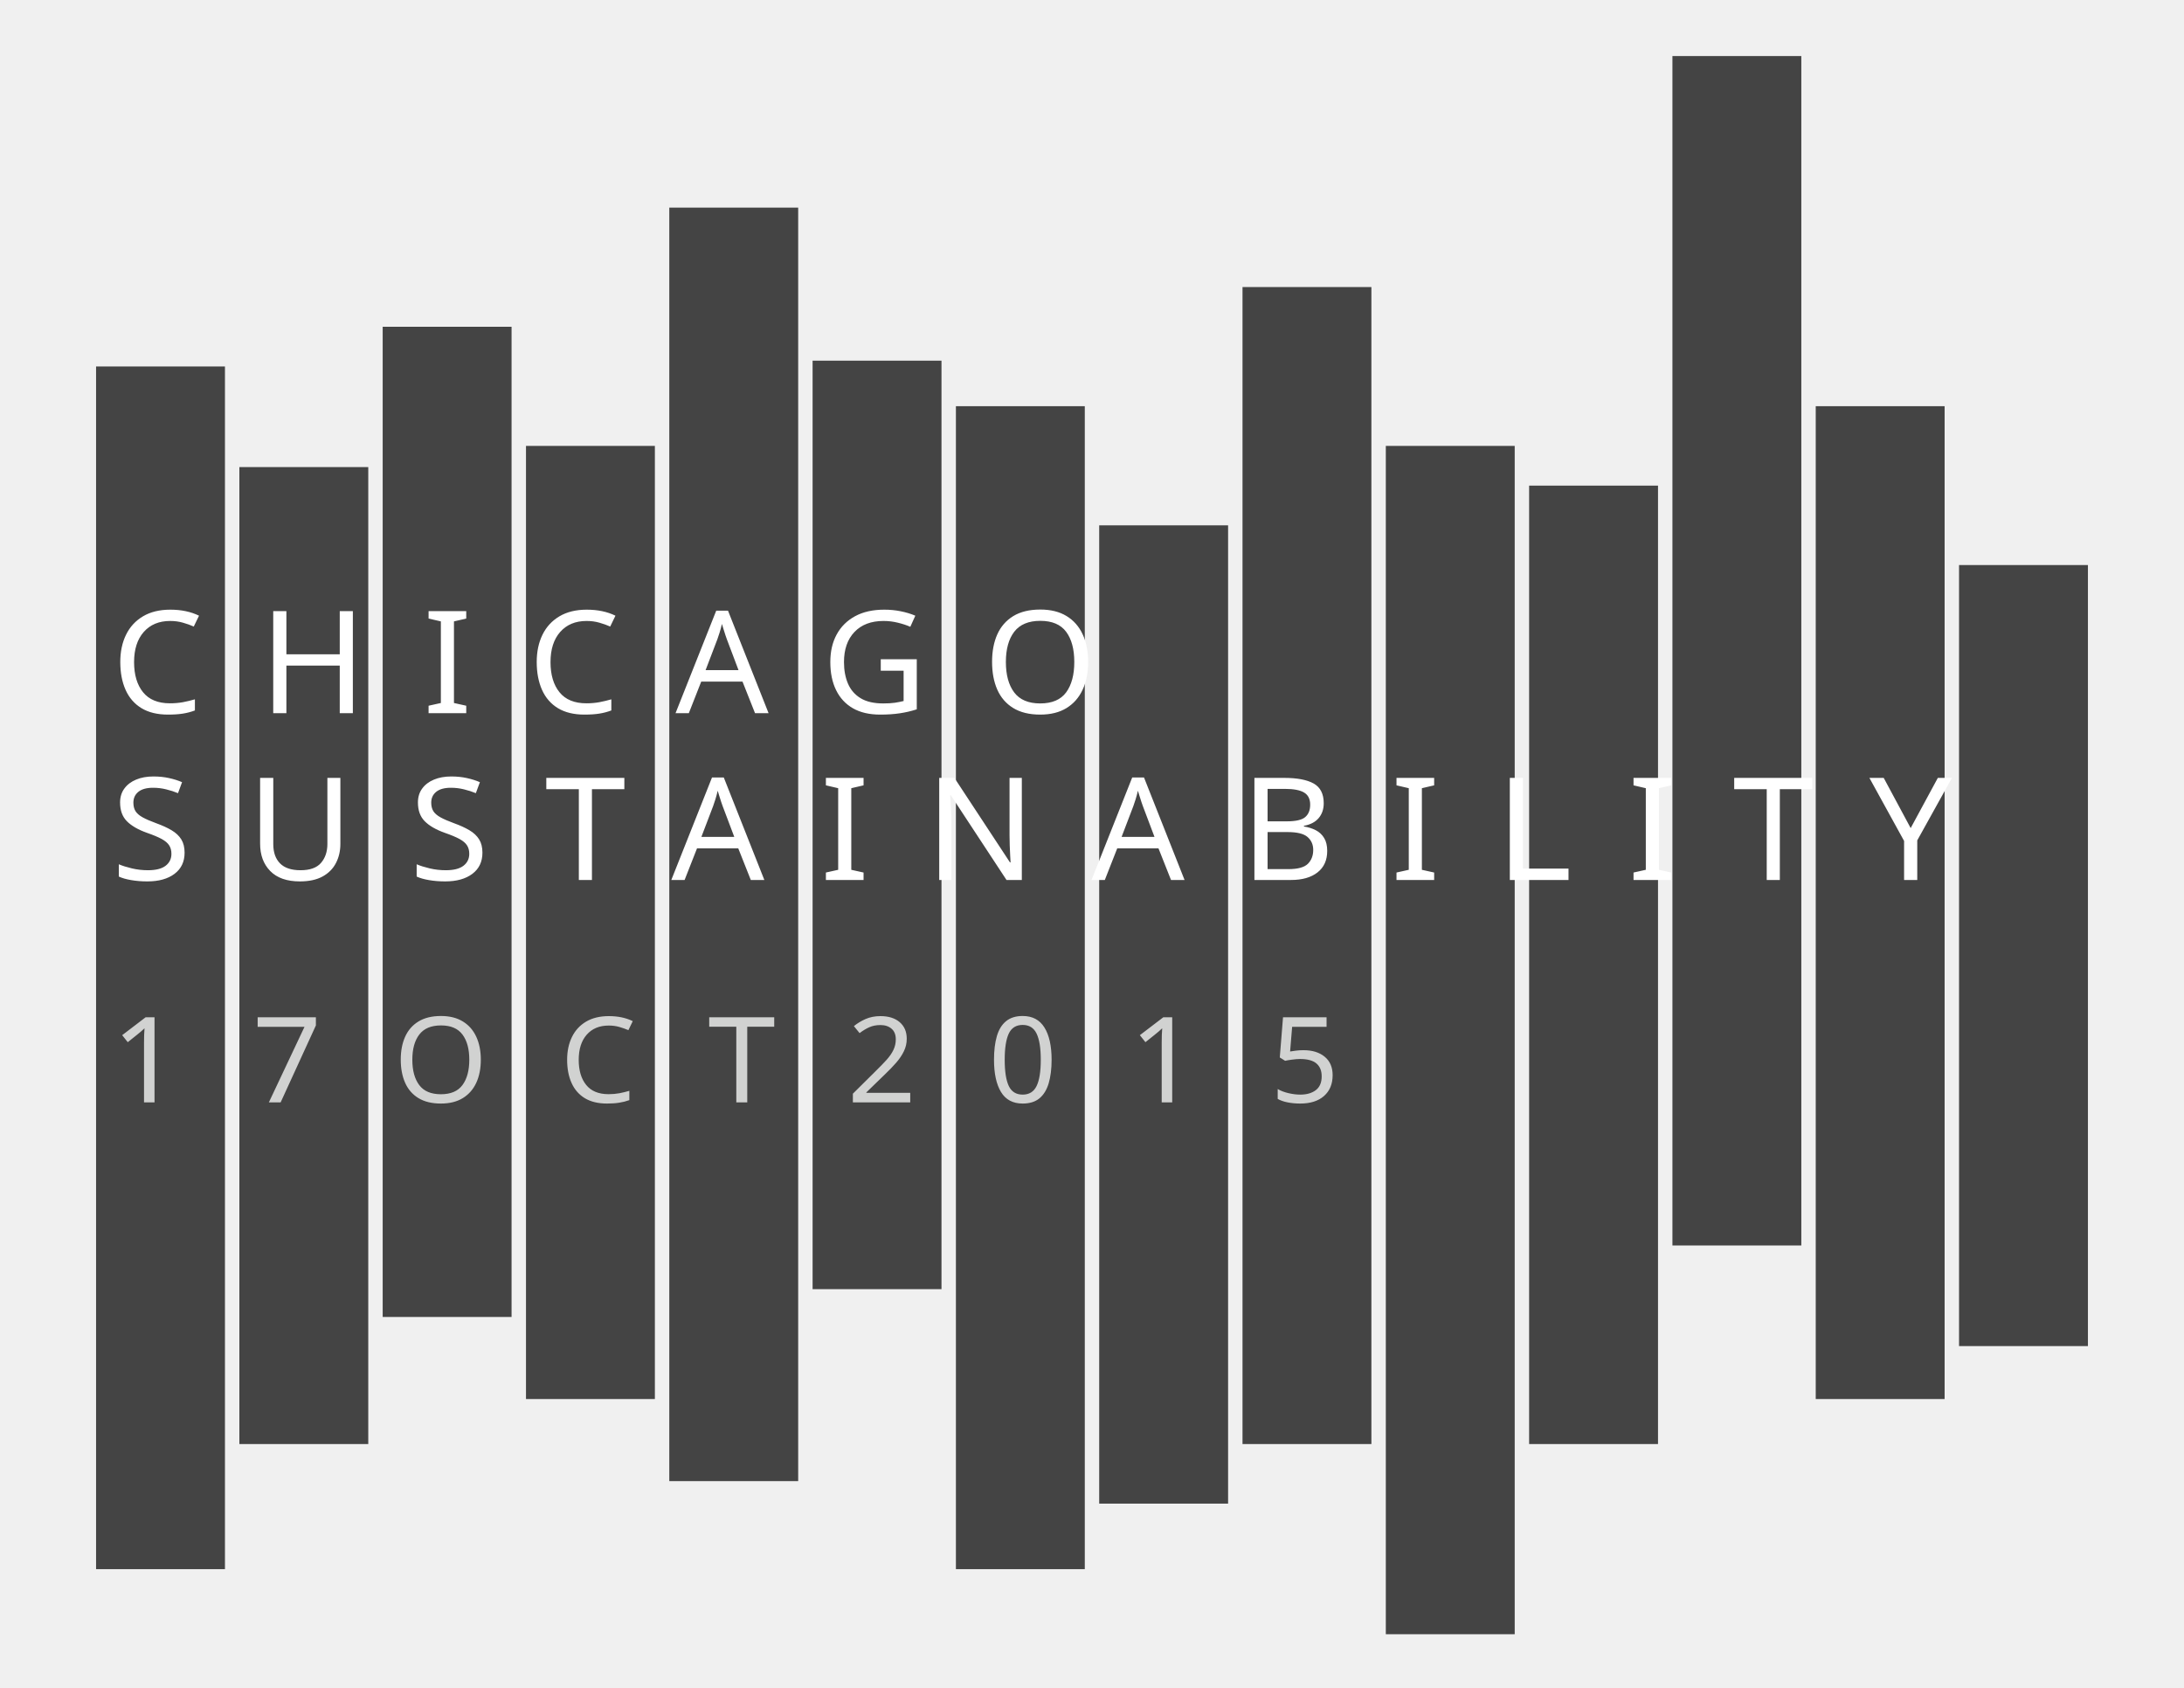
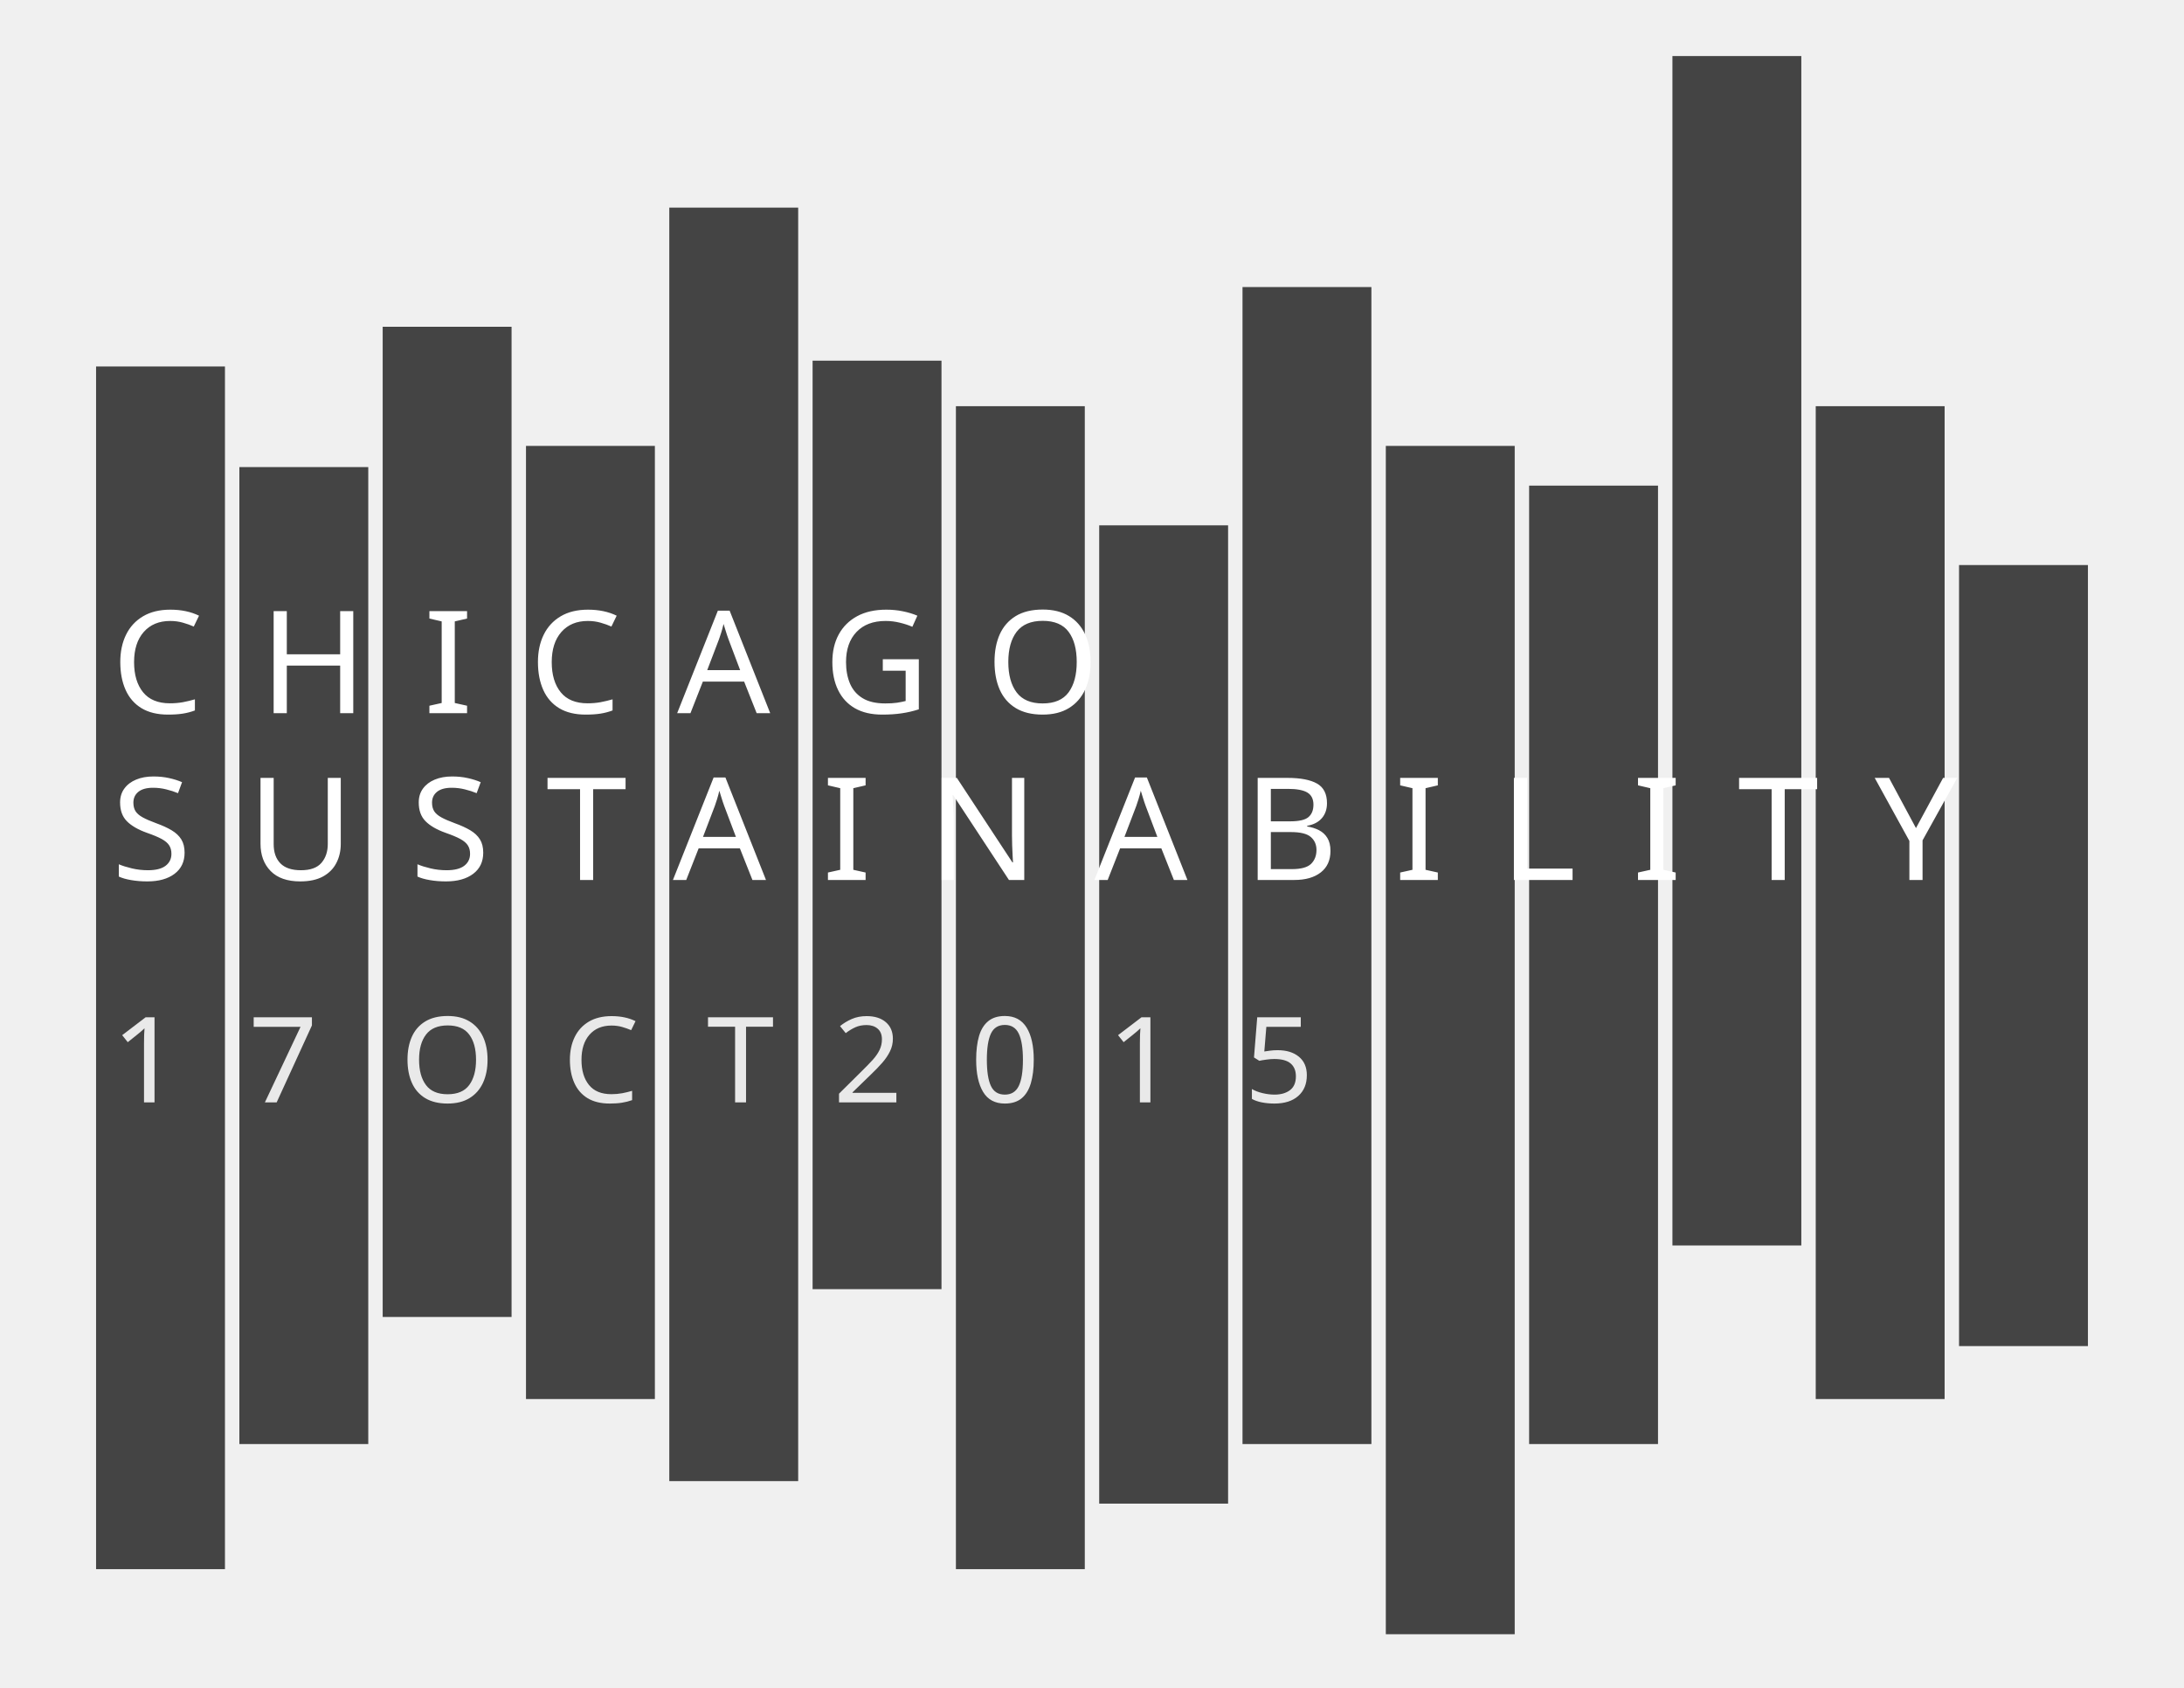
- <svg xmlns="http://www.w3.org/2000/svg" version="1.1" id="Layer_1" x="0px" y="0px" width="100%" height="425px" viewBox="0 0 550 425" enable-background="new 0 0 550 425" xml:space="preserve">
+ <svg xmlns="http://www.w3.org/2000/svg" version="1.1" id="Layer_1" x="0px" y="0px" width="550px" height="425px" viewBox="0 0 550 425" enable-background="new 0 0 550 425" xml:space="preserve">
  <rect x="457.259" y="102.28" fill="#444444" width="32.457" height="250" />
  <rect x="385.081" y="122.28" fill="#444444" width="32.459" height="241.333" />
  <rect x="276.814" y="132.28" fill="#444444" width="32.459" height="246.333" />
  <rect x="204.638" y="90.816" fill="#444444" width="32.459" height="233.797" />
  <rect x="132.46" y="112.28" fill="#444444" width="32.459" height="240" />
  <rect x="60.283" y="117.613" fill="#444444" width="32.458" height="246" />
  <rect x="421.17" y="14.113" fill="#444444" width="32.458" height="299.5" />
  <rect x="493.349" y="142.28" fill="#444444" width="32.457" height="196.667" />
  <rect x="348.992" y="112.28" fill="#444444" width="32.459" height="299.22" />
  <rect x="312.904" y="72.28" fill="#444444" width="32.457" height="291.333" />
  <rect x="240.728" y="102.28" fill="#444444" width="32.456" height="292.833" />
  <rect x="168.549" y="52.28" fill="#444444" width="32.458" height="320.667" />
  <rect x="96.372" y="82.28" fill="#444444" width="32.457" height="249.333" />
  <rect x="24.194" y="92.28" fill="#444444" width="32.458" height="302.833" />
  <rect x="28.044" y="153.947" fill="none" width="497.762" height="170.667" />
-   <text transform="matrix(1.0201 0 0 1 28.0439 179.5781)" fill="#FFFFFF" font-family="'SourceCodePro-Regular'" font-size="36" letter-spacing="13.724">CHICAGO</text>
-   <text transform="matrix(1.0201 0 0 1 28.0439 221.5781)" fill="#FFFFFF" font-family="'SourceCodePro-Regular'" font-size="36" letter-spacing="13.724">SUSTAINABILITY</text>
-   <text transform="matrix(1.0201 0 0 1 28.0439 277.5781)" fill="#D1D2D1" font-family="'SourceCodePro-Regular'" font-size="30" letter-spacing="17.646">17OCT2015</text>
+   <text transform="matrix(1.0201 0 0 1 28.0439 179.5781)" fill="#FFFFFF" font-family="'SourceCodePro-Regular'" font-size="36" letter-spacing="13.824">CHICAGO</text>
+   <text transform="matrix(1.0201 0 0 1 28.0439 221.5781)" fill="#FFFFFF" font-family="'SourceCodePro-Regular'" font-size="36" letter-spacing="13.824">SUSTAINABILITY</text>
+   <text transform="matrix(1.0201 0 0 1 28.0439 277.5781)" enable-background="new    ">
+     <tspan x="0" y="0" fill="#E9E9E9" font-family="'SourceCodePro-Light'" font-size="30" letter-spacing="16.665">17</tspan>
+     <tspan x="71.279" y="0" fill="#E9E9E9" font-family="'SourceCodePro-Medium'" font-size="30" letter-spacing="16.665">OCT</tspan>
+     <tspan x="178.199" y="0" fill="#E9E9E9" font-family="'SourceCodePro-Light'" font-size="30" letter-spacing="16.665">2015</tspan>
+   </text>
</svg>
